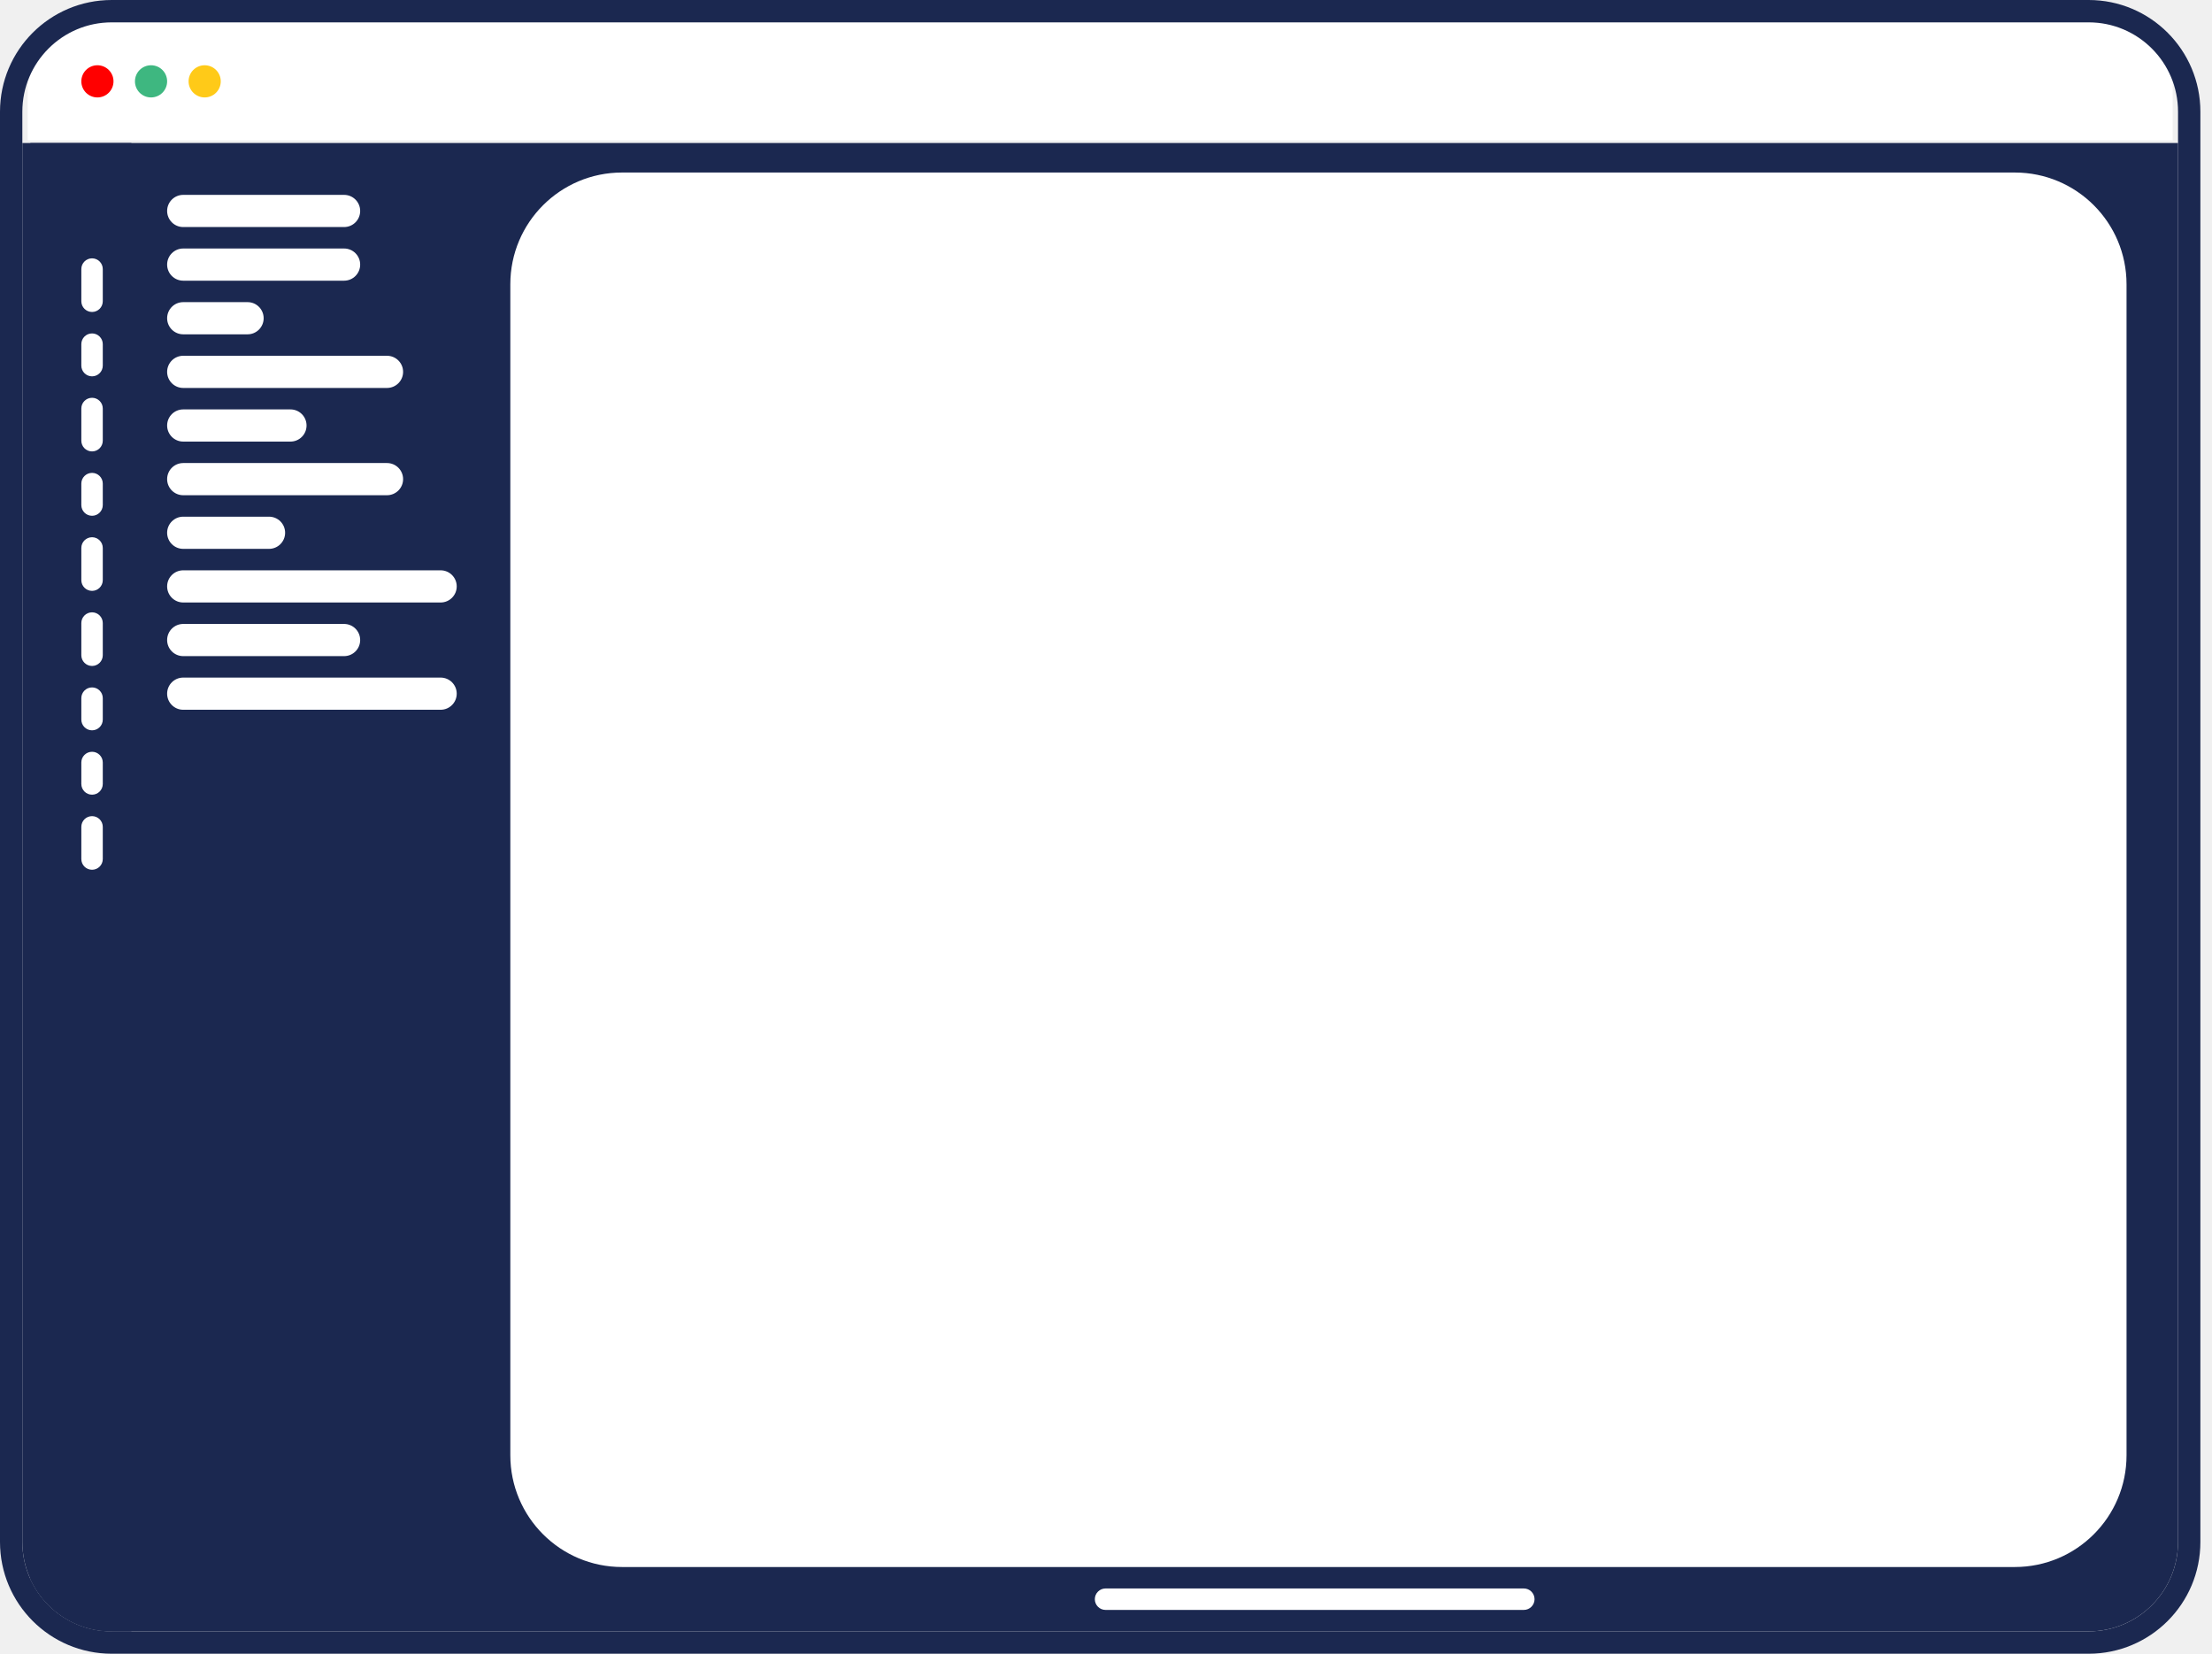
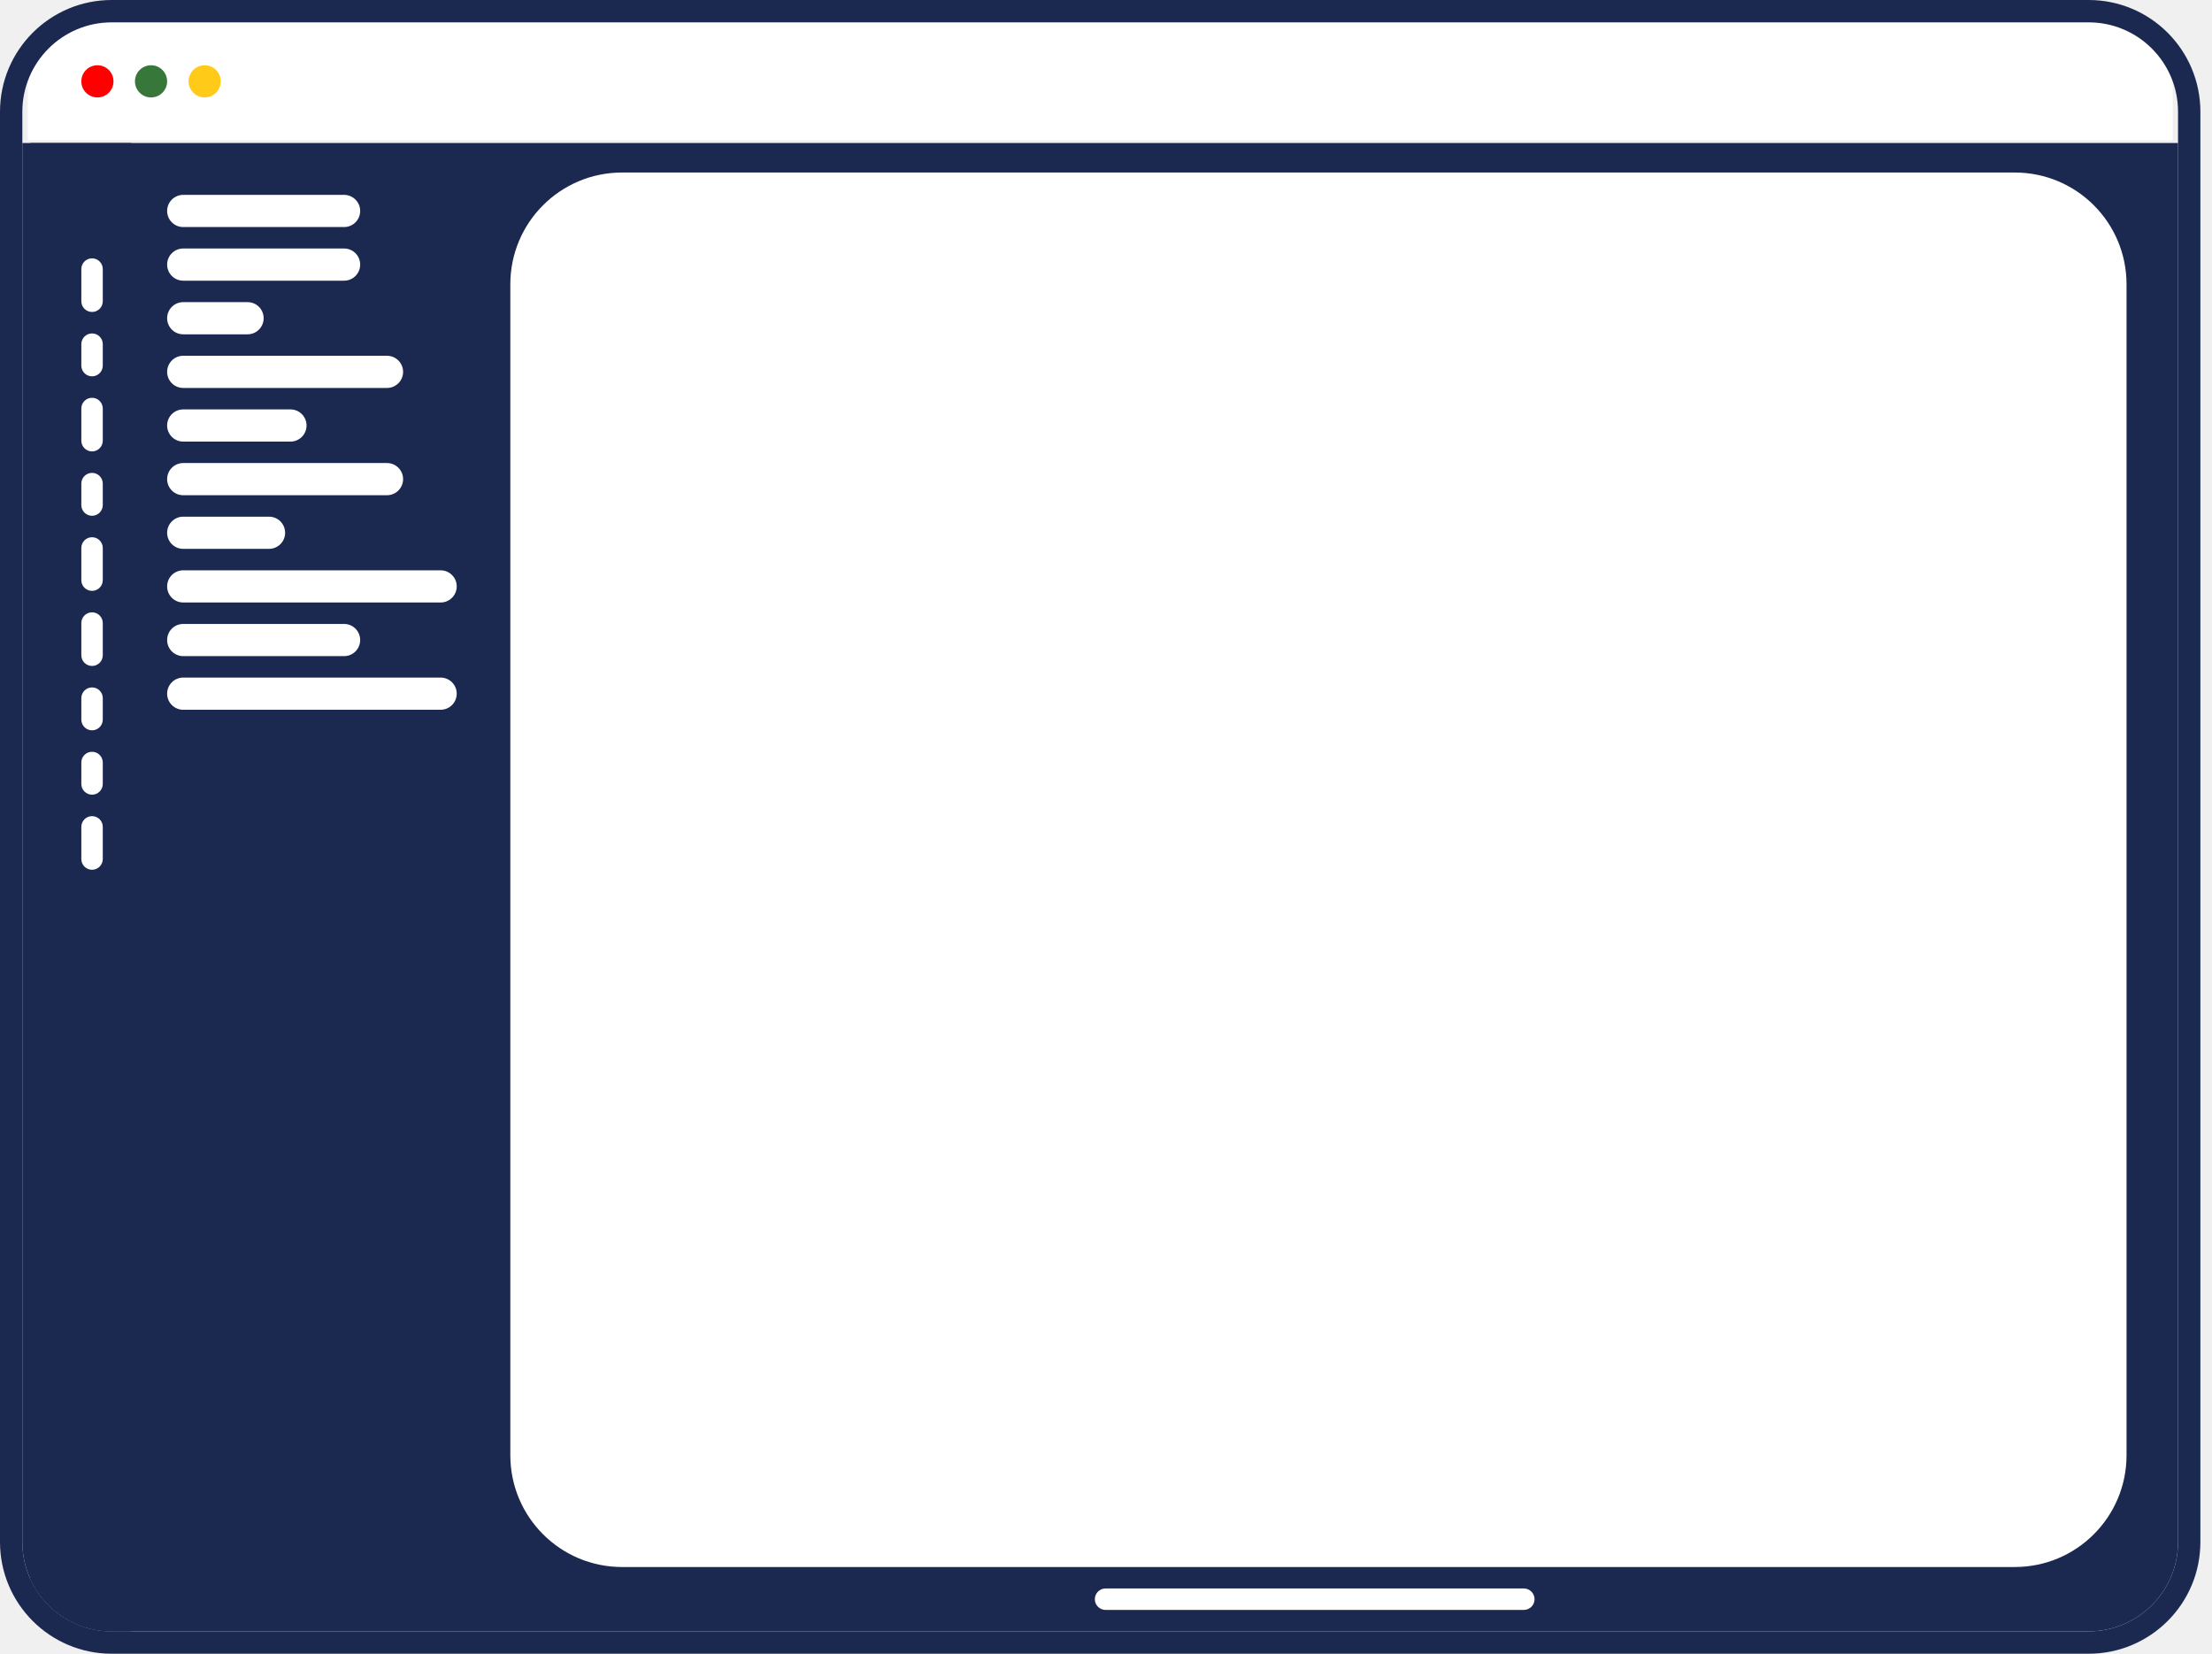
<svg xmlns="http://www.w3.org/2000/svg" width="99" height="74" viewBox="0 0 99 74" fill="none">
  <g clip-path="url(#clip0_190_529)">
    <path d="M1.24 1H97.24V6.28H1.24V1Z" fill="white" />
    <path d="M4.36 4.36C4.757 4.36 5.08 4.038 5.08 3.64C5.08 3.242 4.757 2.92 4.36 2.92C3.962 2.92 3.64 3.242 3.64 3.64C3.64 4.038 3.962 4.36 4.36 4.36Z" fill="#FF0000" />
-     <path d="M6.76 4.36C7.158 4.36 7.48 4.038 7.48 3.64C7.48 3.242 7.158 2.92 6.76 2.92C6.362 2.92 6.04 3.242 6.04 3.64C6.04 4.038 6.362 4.36 6.76 4.36Z" fill="#3EB780" />
+     <path d="M6.76 4.36C7.158 4.36 7.48 4.038 7.48 3.64C7.48 3.242 7.158 2.92 6.76 2.92C6.362 2.92 6.04 3.242 6.04 3.64C6.04 4.038 6.362 4.36 6.76 4.36Z" fill="#37773a" />
    <path d="M9.16 4.36C9.558 4.36 9.88 4.038 9.88 3.64C9.88 3.242 9.558 2.92 9.16 2.92C8.763 2.92 8.44 3.242 8.44 3.64C8.44 4.038 8.763 4.36 9.16 4.36Z" fill="#FFCA18" />
    <path d="M1.36 6.4H97.481V73H1.36V6.4Z" fill="#1B2850" />
    <path d="M0.36 6.4H5.88V73H2.64C1.381 73 0.36 71.977 0.36 70.716V6.4Z" fill="#1B2850" />
    <path d="M4.6 8.24H3.64C3.109 8.24 2.68 8.67 2.68 9.2C2.68 9.73 3.109 10.16 3.64 10.16H4.6C5.13 10.16 5.56 9.73 5.56 9.2C5.56 8.67 5.13 8.24 4.6 8.24Z" fill="#1B2850" />
    <path d="M4.6 12.04C4.6 11.775 4.385 11.56 4.12 11.56C3.855 11.56 3.64 11.775 3.64 12.04V13.48C3.64 13.745 3.855 13.96 4.12 13.96C4.385 13.96 4.6 13.745 4.6 13.48V12.04Z" fill="white" />
    <path d="M4.6 15.4C4.6 15.135 4.385 14.92 4.12 14.92C3.855 14.92 3.64 15.135 3.64 15.4V16.36C3.64 16.625 3.855 16.84 4.12 16.84C4.385 16.84 4.6 16.625 4.6 16.36V15.4Z" fill="white" />
    <path d="M4.6 18.28C4.6 18.015 4.385 17.8 4.12 17.8C3.855 17.8 3.64 18.015 3.64 18.28V19.72C3.64 19.985 3.855 20.2 4.12 20.2C4.385 20.2 4.6 19.985 4.6 19.72V18.28Z" fill="white" />
    <path d="M4.6 21.64C4.6 21.375 4.385 21.16 4.12 21.16C3.855 21.16 3.64 21.375 3.64 21.64V22.6C3.64 22.865 3.855 23.08 4.12 23.08C4.385 23.08 4.6 22.865 4.6 22.6V21.64Z" fill="white" />
    <path d="M4.6 24.52C4.6 24.255 4.385 24.04 4.12 24.04C3.855 24.04 3.64 24.255 3.64 24.52V25.96C3.64 26.225 3.855 26.44 4.12 26.44C4.385 26.44 4.6 26.225 4.6 25.96V24.52Z" fill="white" />
    <path d="M4.6 27.88C4.6 27.615 4.385 27.4 4.12 27.4C3.855 27.4 3.64 27.615 3.64 27.88V29.32C3.64 29.585 3.855 29.8 4.12 29.8C4.385 29.8 4.6 29.585 4.6 29.32V27.88Z" fill="white" />
    <path d="M4.6 31.24C4.6 30.975 4.385 30.76 4.12 30.76C3.855 30.76 3.64 30.975 3.64 31.24V32.2C3.64 32.465 3.855 32.68 4.12 32.68C4.385 32.68 4.6 32.465 4.6 32.2V31.24Z" fill="white" />
    <path d="M4.6 34.12C4.6 33.855 4.385 33.64 4.12 33.64C3.855 33.64 3.64 33.855 3.64 34.12V35.08C3.64 35.345 3.855 35.56 4.12 35.56C4.385 35.56 4.6 35.345 4.6 35.08V34.12Z" fill="white" />
    <path d="M4.6 37C4.6 36.735 4.385 36.52 4.12 36.52C3.855 36.52 3.64 36.735 3.64 37V38.44C3.64 38.705 3.855 38.92 4.12 38.92C4.385 38.92 4.6 38.705 4.6 38.44V37Z" fill="white" />
    <path d="M15.4 8.72H8.2C7.803 8.72 7.48 9.042 7.48 9.44C7.48 9.838 7.803 10.16 8.2 10.16H15.4C15.798 10.16 16.12 9.838 16.12 9.44C16.12 9.042 15.798 8.72 15.4 8.72Z" fill="white" />
    <path d="M15.4 11.12H8.2C7.803 11.12 7.48 11.442 7.48 11.84C7.48 12.238 7.803 12.56 8.2 12.56H15.4C15.798 12.56 16.12 12.238 16.12 11.84C16.12 11.442 15.798 11.12 15.4 11.12Z" fill="white" />
    <path d="M11.081 13.52H8.2C7.803 13.52 7.48 13.842 7.48 14.24C7.48 14.638 7.803 14.96 8.2 14.96H11.081C11.478 14.96 11.8 14.638 11.8 14.24C11.8 13.842 11.478 13.52 11.081 13.52Z" fill="white" />
    <path d="M17.32 15.92H8.2C7.803 15.92 7.48 16.242 7.48 16.64C7.48 17.038 7.803 17.36 8.2 17.36H17.32C17.718 17.36 18.041 17.038 18.041 16.64C18.041 16.242 17.718 15.92 17.32 15.92Z" fill="white" />
    <path d="M13.001 18.32H8.2C7.803 18.32 7.48 18.642 7.48 19.04C7.48 19.438 7.803 19.76 8.2 19.76H13.001C13.398 19.76 13.72 19.438 13.72 19.04C13.72 18.642 13.398 18.32 13.001 18.32Z" fill="white" />
    <path d="M17.32 20.72H8.2C7.803 20.72 7.48 21.042 7.48 21.44C7.48 21.838 7.803 22.16 8.2 22.16H17.32C17.718 22.16 18.041 21.838 18.041 21.44C18.041 21.042 17.718 20.72 17.32 20.72Z" fill="white" />
    <path d="M12.04 23.12H8.2C7.803 23.12 7.48 23.442 7.48 23.84C7.48 24.238 7.803 24.56 8.2 24.56H12.04C12.438 24.56 12.761 24.238 12.761 23.84C12.761 23.442 12.438 23.12 12.04 23.12Z" fill="white" />
    <path d="M19.721 25.52H8.2C7.803 25.52 7.48 25.842 7.48 26.24C7.48 26.638 7.803 26.96 8.2 26.96H19.721C20.118 26.96 20.441 26.638 20.441 26.24C20.441 25.842 20.118 25.52 19.721 25.52Z" fill="white" />
    <path d="M15.4 27.92H8.2C7.803 27.92 7.48 28.242 7.48 28.64C7.48 29.038 7.803 29.36 8.2 29.36H15.4C15.798 29.36 16.12 29.038 16.12 28.64C16.12 28.242 15.798 27.92 15.4 27.92Z" fill="white" />
    <path d="M19.721 30.32H8.2C7.803 30.32 7.48 30.642 7.48 31.04C7.48 31.438 7.803 31.76 8.2 31.76H19.721C20.118 31.76 20.441 31.438 20.441 31.04C20.441 30.642 20.118 30.32 19.721 30.32Z" fill="white" />
    <path d="M90.175 7.72H27.84C25.078 7.72 22.84 9.959 22.84 12.72V65.12C22.84 67.881 25.078 70.12 27.84 70.12H90.175C92.936 70.12 95.175 67.881 95.175 65.12V12.72C95.175 9.959 92.936 7.72 90.175 7.72Z" fill="white" />
    <path d="M68.2 72.04H49.48C49.215 72.04 49 71.825 49 71.56C49 71.295 49.215 71.08 49.48 71.08H68.2C68.465 71.08 68.68 71.295 68.68 71.56C68.68 71.825 68.465 72.04 68.2 72.04Z" fill="white" />
  </g>
  <rect x="0.5" y="0.5" width="97.48" height="73" rx="4.5" stroke="#1B2850" />
  <defs>
    <clipPath id="clip0_190_529">
      <rect x="1" y="1" width="96.48" height="72" rx="4" fill="white" />
    </clipPath>
  </defs>
</svg>
